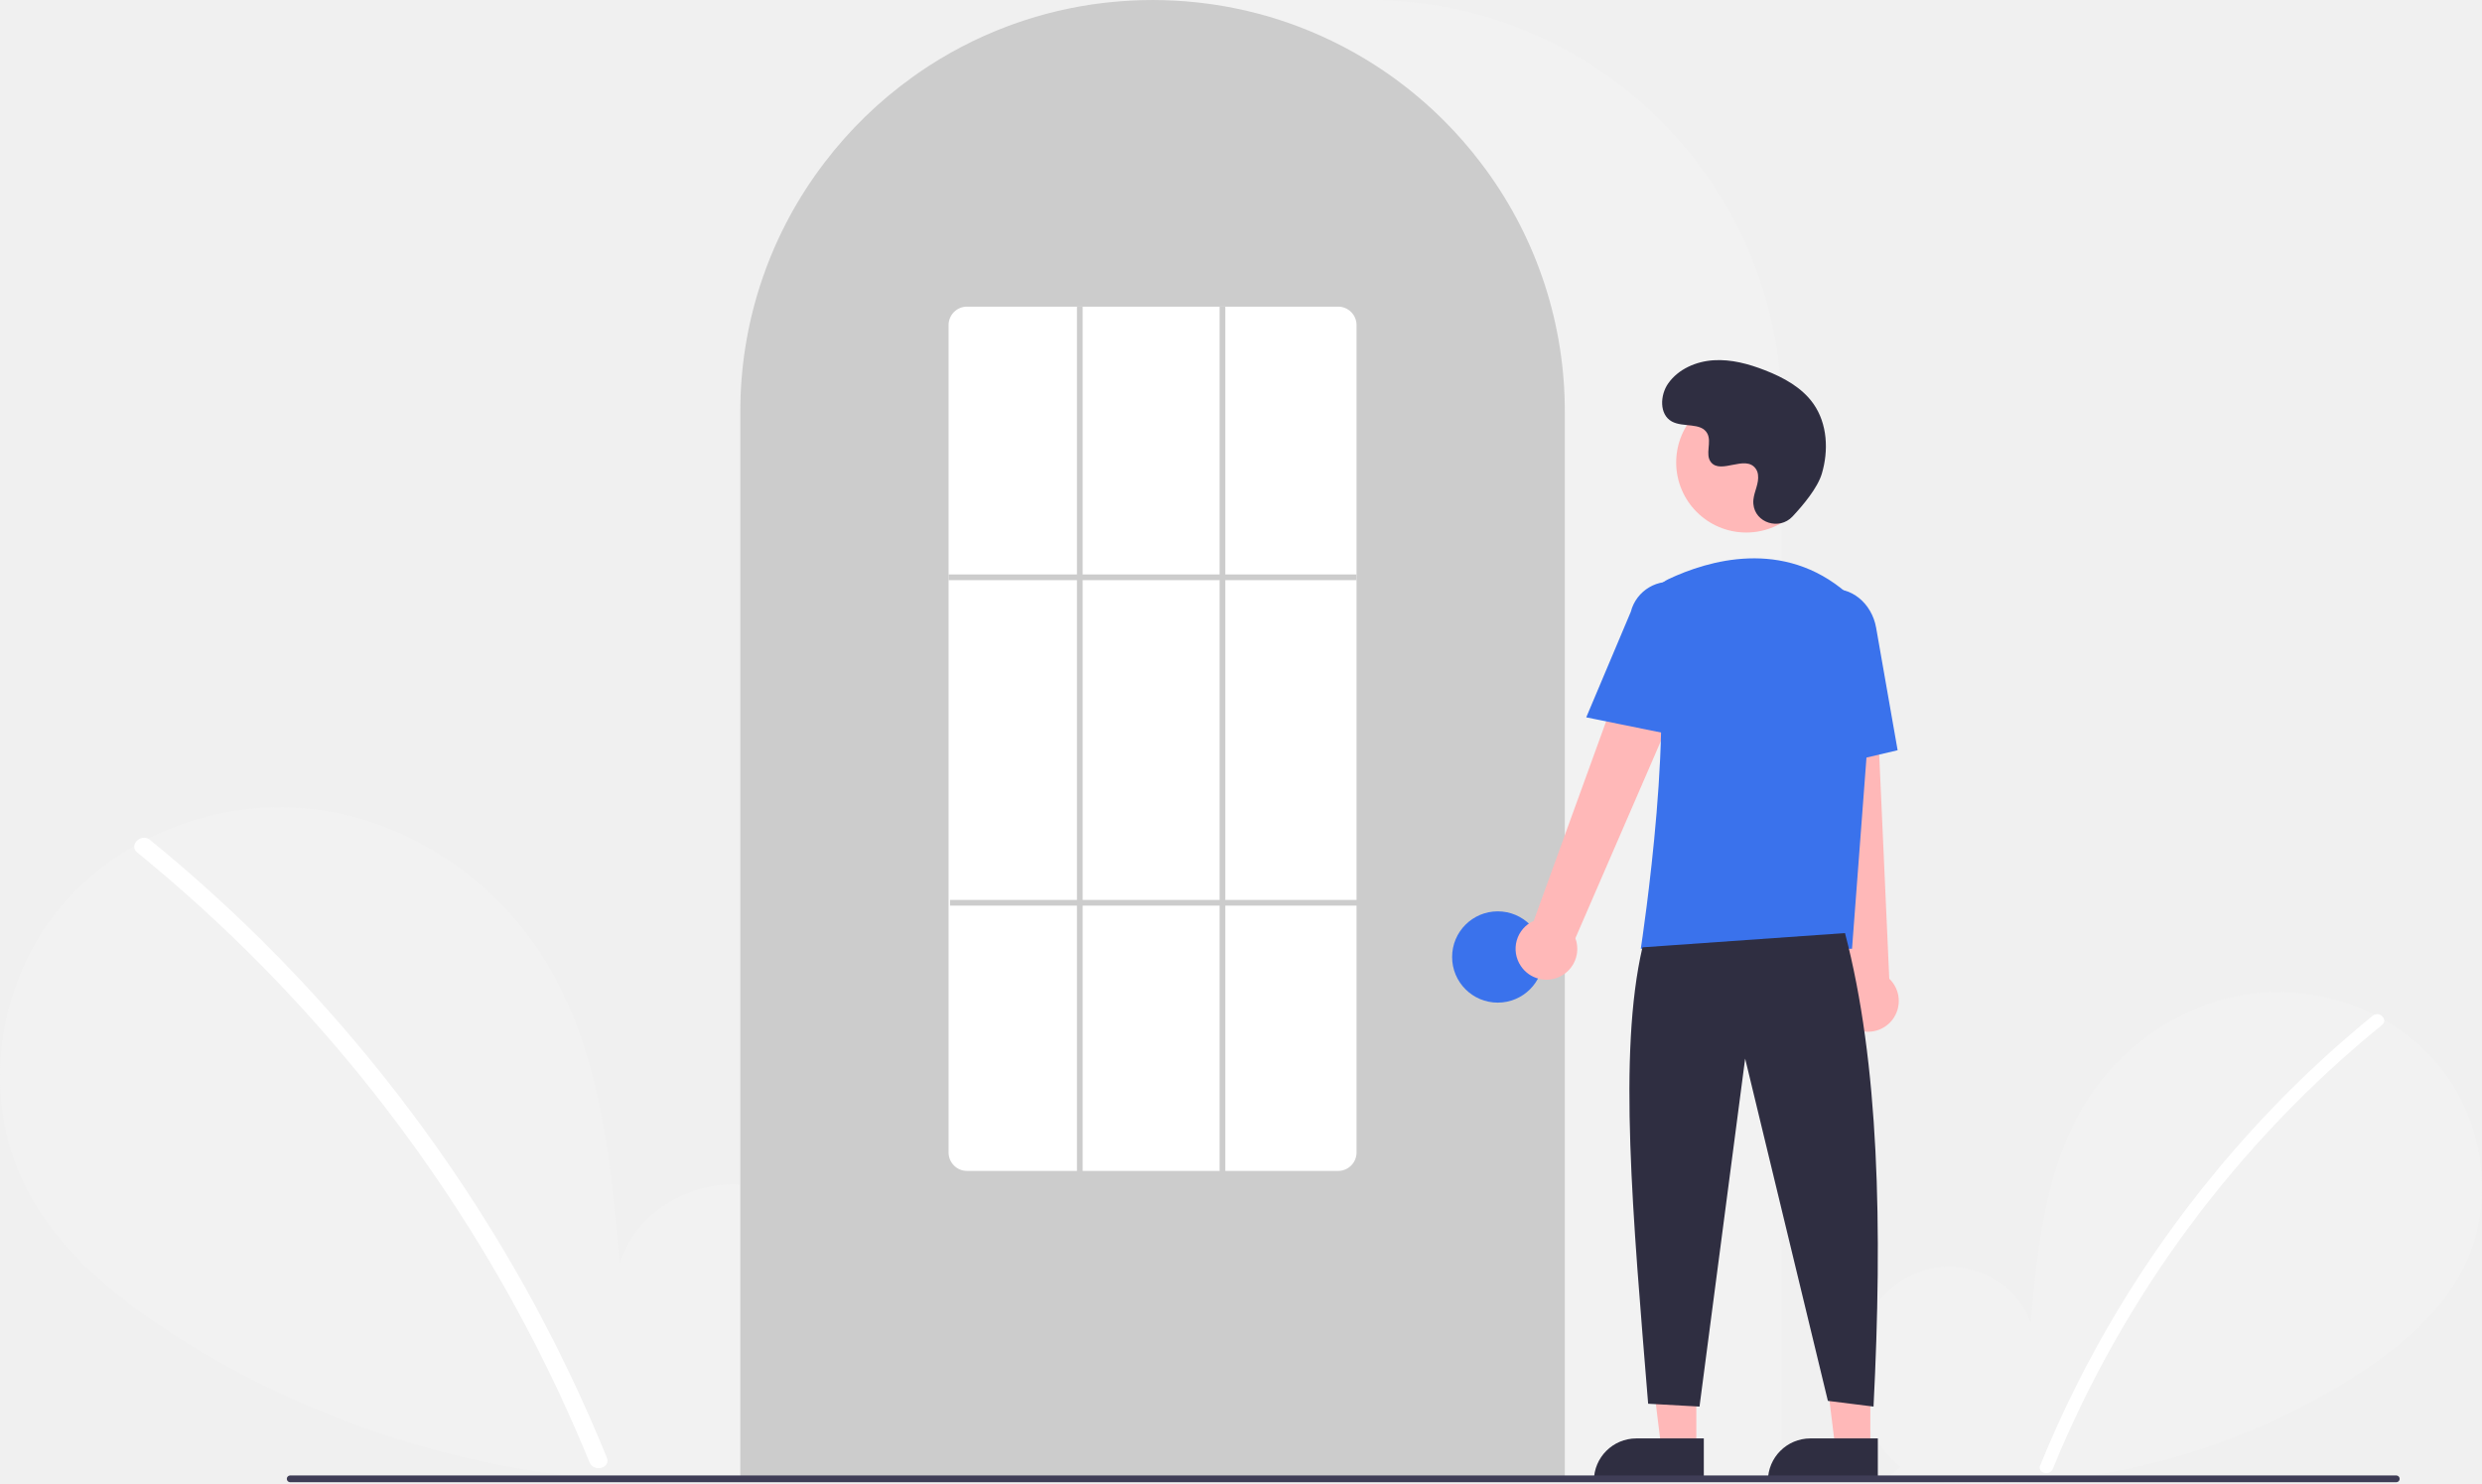
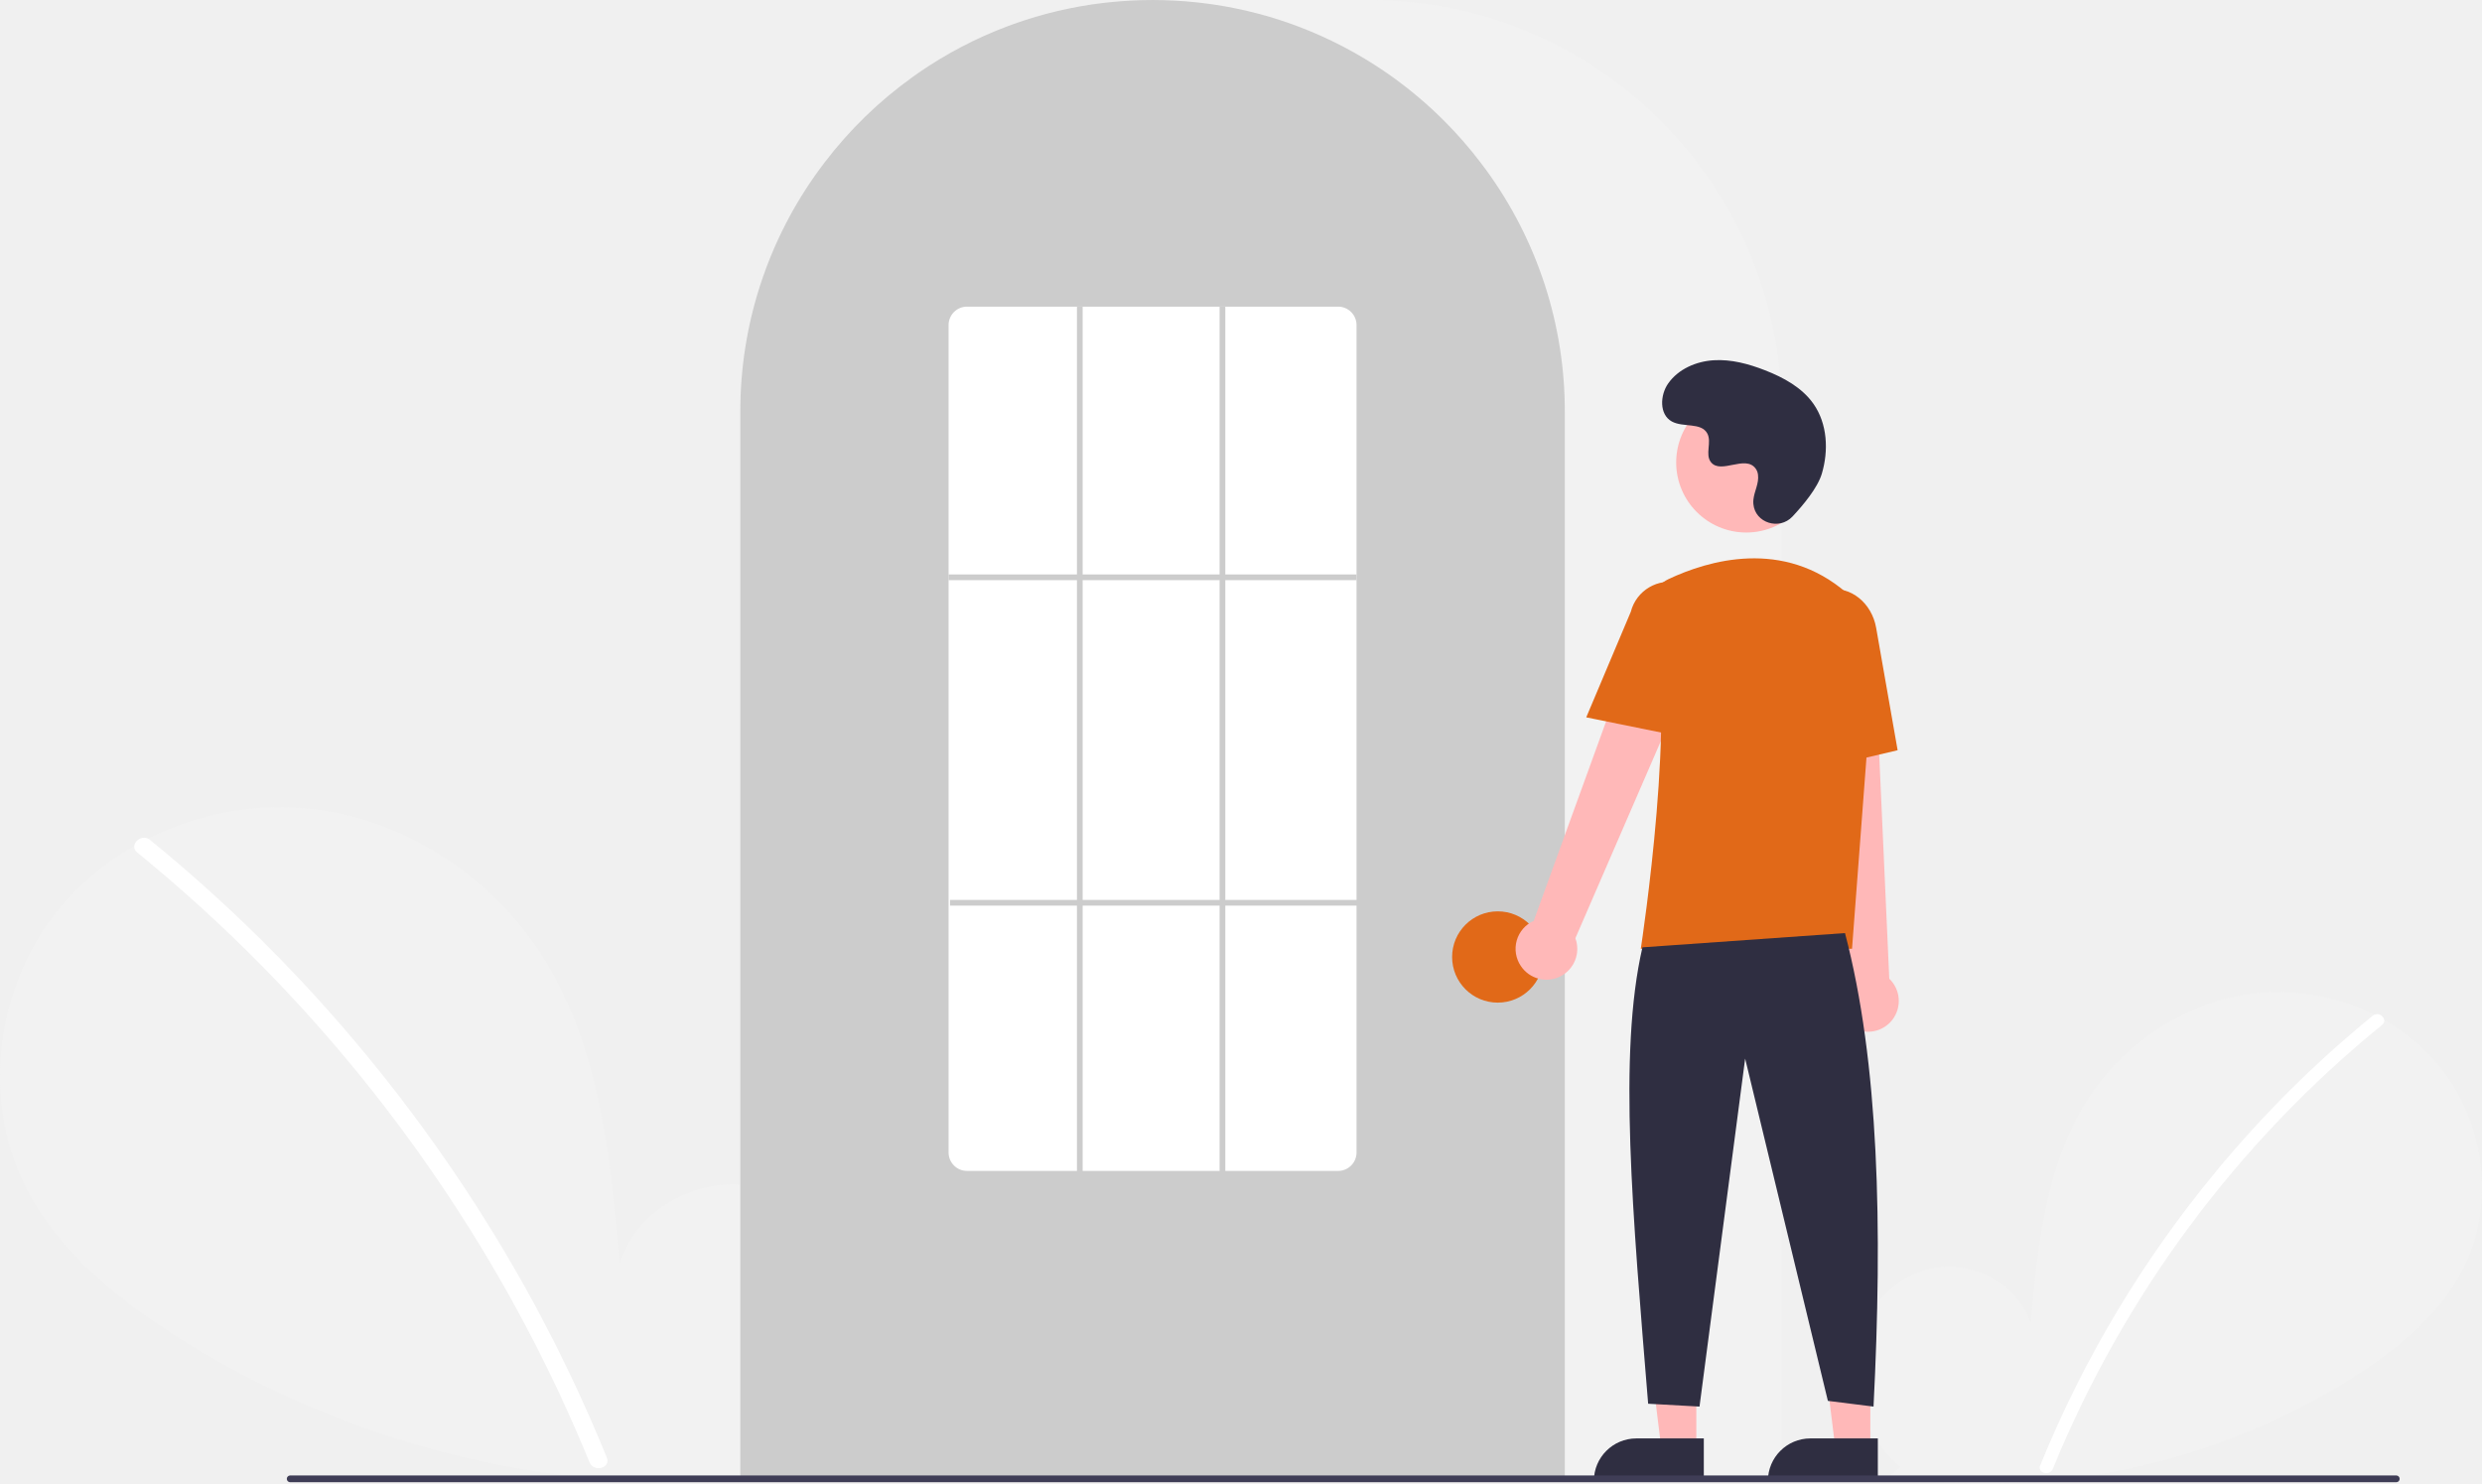
<svg xmlns="http://www.w3.org/2000/svg" data-name="Layer 1" width="870" height="520.139" viewBox="0 0 870 520.139">
  <path d="M831.092,704.187c-11.138-9.412-17.904-24.28-16.13-38.754s12.764-27.78,27.018-30.854,30.504,5.435,34.834,19.359c2.383-26.846,5.129-54.818,19.402-77.68,12.924-20.701,35.309-35.514,59.569-38.164s49.803,7.359,64.933,26.507,18.835,46.985,8.238,68.969c-7.806,16.195-22.188,28.247-37.257,38.052a240.452,240.452,0,0,1-164.454,35.977Z" transform="translate(-165 -189.9307)" fill="#f2f2f2" />
  <path d="M996.728,546.01a393.414,393.414,0,0,0-54.826,54.442,394.561,394.561,0,0,0-61.752,103.194c-1.112,2.725,3.313,3.911,4.412,1.216A392.342,392.342,0,0,1,999.963,549.245c2.284-1.86-.97-5.08-3.236-3.236Z" transform="translate(-165 -189.9307)" fill="#fff" />
  <path d="M445.067,701.63c15.299-12.927,24.591-33.348,22.154-53.228s-17.531-38.156-37.11-42.377-41.897,7.464-47.844,26.59c-3.273-36.873-7.044-75.292-26.648-106.693-17.751-28.433-48.497-48.778-81.818-52.418s-68.404,10.107-89.185,36.407-25.869,64.535-11.315,94.729c10.722,22.243,30.475,38.797,51.172,52.264,66.03,42.965,147.939,60.884,225.877,49.415" transform="translate(-165 -189.9307)" fill="#f2f2f2" />
  <path d="M217.567,484.373a540.355,540.355,0,0,1,75.304,74.777A548.076,548.076,0,0,1,352.257,647.04a545.835,545.835,0,0,1,25.43,53.846c1.527,3.743-4.55,5.372-6.06,1.671a536.36,536.36,0,0,0-49.009-92.727A539.734,539.734,0,0,0,256.889,528.632a538.441,538.441,0,0,0-43.766-39.815c-3.138-2.555,1.332-6.978,4.444-4.444Z" transform="translate(-165 -189.9307)" fill="#fff" />
  <path d="M789.5,708.931h-365v-374.5c0-79.678,64.822-144.5,144.5-144.5h76c79.677,0,144.5,64.822,144.5,144.5Z" transform="translate(-165 -189.9307)" fill="#f2f2f2" />
  <path d="M713.5,708.931h-289v-374.5a143.382,143.382,0,0,1,27.596-84.944c.664-.905,1.326-1.798,2.009-2.681a144.466,144.466,0,0,1,30.754-29.851c.66-.48,1.322-.952,1.994-1.423a144.16,144.16,0,0,1,31.472-16.459c.661-.25,1.334-.501,2.007-.742a144.02,144.02,0,0,1,31.108-7.336c.658-.09,1.333-.16,2.008-.23a146.288,146.288,0,0,1,31.105,0c.673.07,1.349.141,2.014.231a143.995,143.995,0,0,1,31.1,7.335c.673.241,1.346.492,2.009.743a143.799,143.799,0,0,1,31.106,16.216c.672.461,1.344.933,2.006,1.405a145.987,145.987,0,0,1,18.384,15.564,144.305,144.305,0,0,1,12.724,14.551c.681.88,1.343,1.773,2.005,2.677A143.382,143.382,0,0,1,713.5,334.431Z" transform="translate(-165 -189.9307)" fill="#ccc" />
-   <circle cx="525" cy="335.5" r="16" fill="#3a72ec" />
+   <circle cx="525" cy="335.5" r="16" fill="#e16918" />
  <polygon points="594.599 507.783 582.339 507.783 576.506 460.495 594.601 460.496 594.599 507.783" fill="#ffb8b8" />
  <path d="M573.582,504.28h23.644a0,0,0,0,1,0,0v14.887a0,0,0,0,1,0,0H558.695a0,0,0,0,1,0,0v0a14.887,14.887,0,0,1,14.887-14.887Z" fill="#2f2e41" />
  <polygon points="655.599 507.783 643.339 507.783 637.506 460.495 655.601 460.496 655.599 507.783" fill="#ffb8b8" />
  <path d="M634.582,504.28h23.644a0,0,0,0,1,0,0v14.887a0,0,0,0,1,0,0H619.695a0,0,0,0,1,0,0v0a14.887,14.887,0,0,1,14.887-14.887Z" fill="#2f2e41" />
  <path d="M698.098,528.6a10.743,10.743,0,0,1,4.511-15.843l41.676-114.867L764.791,409.082,717.206,518.853a10.801,10.801,0,0,1-19.109,9.748Z" transform="translate(-165 -189.9307)" fill="#ffb8b8" />
  <path d="M814.336,550.184a10.743,10.743,0,0,1-2.893-16.217L798.533,412.458l23.338,1.066L827.236,533.045a10.801,10.801,0,0,1-12.9,17.139Z" transform="translate(-165 -189.9307)" fill="#ffb8b8" />
  <circle cx="612.106" cy="162.123" r="24.561" fill="#ffb8b8" />
-   <path d="M814.18,522.549H740.133l.089-.576c.133-.861,13.197-86.439,3.562-114.436a11.813,11.813,0,0,1,6.069-14.584h0c13.772-6.485,40.208-14.471,62.52,4.909a28.234,28.234,0,0,1,9.459,23.396Z" transform="translate(-165 -189.9307)" fill="#3a72ec" />
-   <path d="M754.354,448.181,721.018,441.418l15.626-37.03a13.997,13.997,0,0,1,27.106,6.998Z" transform="translate(-165 -189.9307)" fill="#3a72ec" />
-   <path d="M797.05,460.739l-2.004-45.941c-1.52-8.636,3.424-16.8,11.027-18.135,7.605-1.33,15.032,4.66,16.558,13.36l7.533,42.928Z" transform="translate(-165 -189.9307)" fill="#3a72ec" />
+   <path d="M814.18,522.549H740.133l.089-.576c.133-.861,13.197-86.439,3.562-114.436a11.813,11.813,0,0,1,6.069-14.584h0c13.772-6.485,40.208-14.471,62.52,4.909a28.234,28.234,0,0,1,9.459,23.396Z" transform="translate(-165 -189.9307)" fill="#e16918" />
+   <path d="M754.354,448.181,721.018,441.418l15.626-37.03a13.997,13.997,0,0,1,27.106,6.998Z" transform="translate(-165 -189.9307)" fill="#e16918" />
+   <path d="M797.05,460.739l-2.004-45.941c-1.52-8.636,3.424-16.8,11.027-18.135,7.605-1.33,15.032,4.66,16.558,13.36l7.533,42.928Z" transform="translate(-165 -189.9307)" fill="#e16918" />
  <path d="M811.716,517.049c11.915,45.377,13.214,103.069,10,166l-16-2-29-120-16,122-18-1c-5.377-66.03-10.613-122.715-2-160Z" transform="translate(-165 -189.9307)" fill="#2f2e41" />
  <path d="M793.289,371.035c-4.582,4.881-13.091,2.261-13.688-4.407a8.055,8.055,0,0,1,.01-1.556c.308-2.954,2.015-5.635,1.606-8.754a4.59,4.59,0,0,0-.84-2.149c-3.651-4.889-12.222,2.187-15.668-2.239-2.113-2.714.371-6.987-1.251-10.021-2.14-4.004-8.479-2.029-12.454-4.221-4.423-2.439-4.158-9.225-1.247-13.353,3.551-5.034,9.776-7.72,15.923-8.107s12.253,1.275,17.992,3.511c6.521,2.541,12.988,6.054,17.001,11.788,4.88,6.973,5.35,16.348,2.909,24.502C802.098,360.99,797.031,367.049,793.289,371.035Z" transform="translate(-165 -189.9307)" fill="#2f2e41" />
  <path d="M1004.982,709.574h-738.294a1.191,1.191,0,0,1,0-2.381h738.294a1.191,1.191,0,0,1,0,2.381Z" transform="translate(-165 -189.9307)" fill="#3f3d56" />
  <path d="M634,600.431H504a6.465,6.465,0,0,1-6.5-6.415V303.846a6.465,6.465,0,0,1,6.5-6.415H634a6.465,6.465,0,0,1,6.5,6.415V594.015A6.465,6.465,0,0,1,634,600.431Z" transform="translate(-165 -189.9307)" fill="#fff" />
  <rect x="332.5" y="201.39" width="143" height="2" fill="#ccc" />
  <rect x="333" y="315.5" width="143" height="2" fill="#ccc" />
  <rect x="377.5" y="107.5" width="2" height="304" fill="#ccc" />
  <rect x="427.5" y="107.5" width="2" height="304" fill="#ccc" />
</svg>
